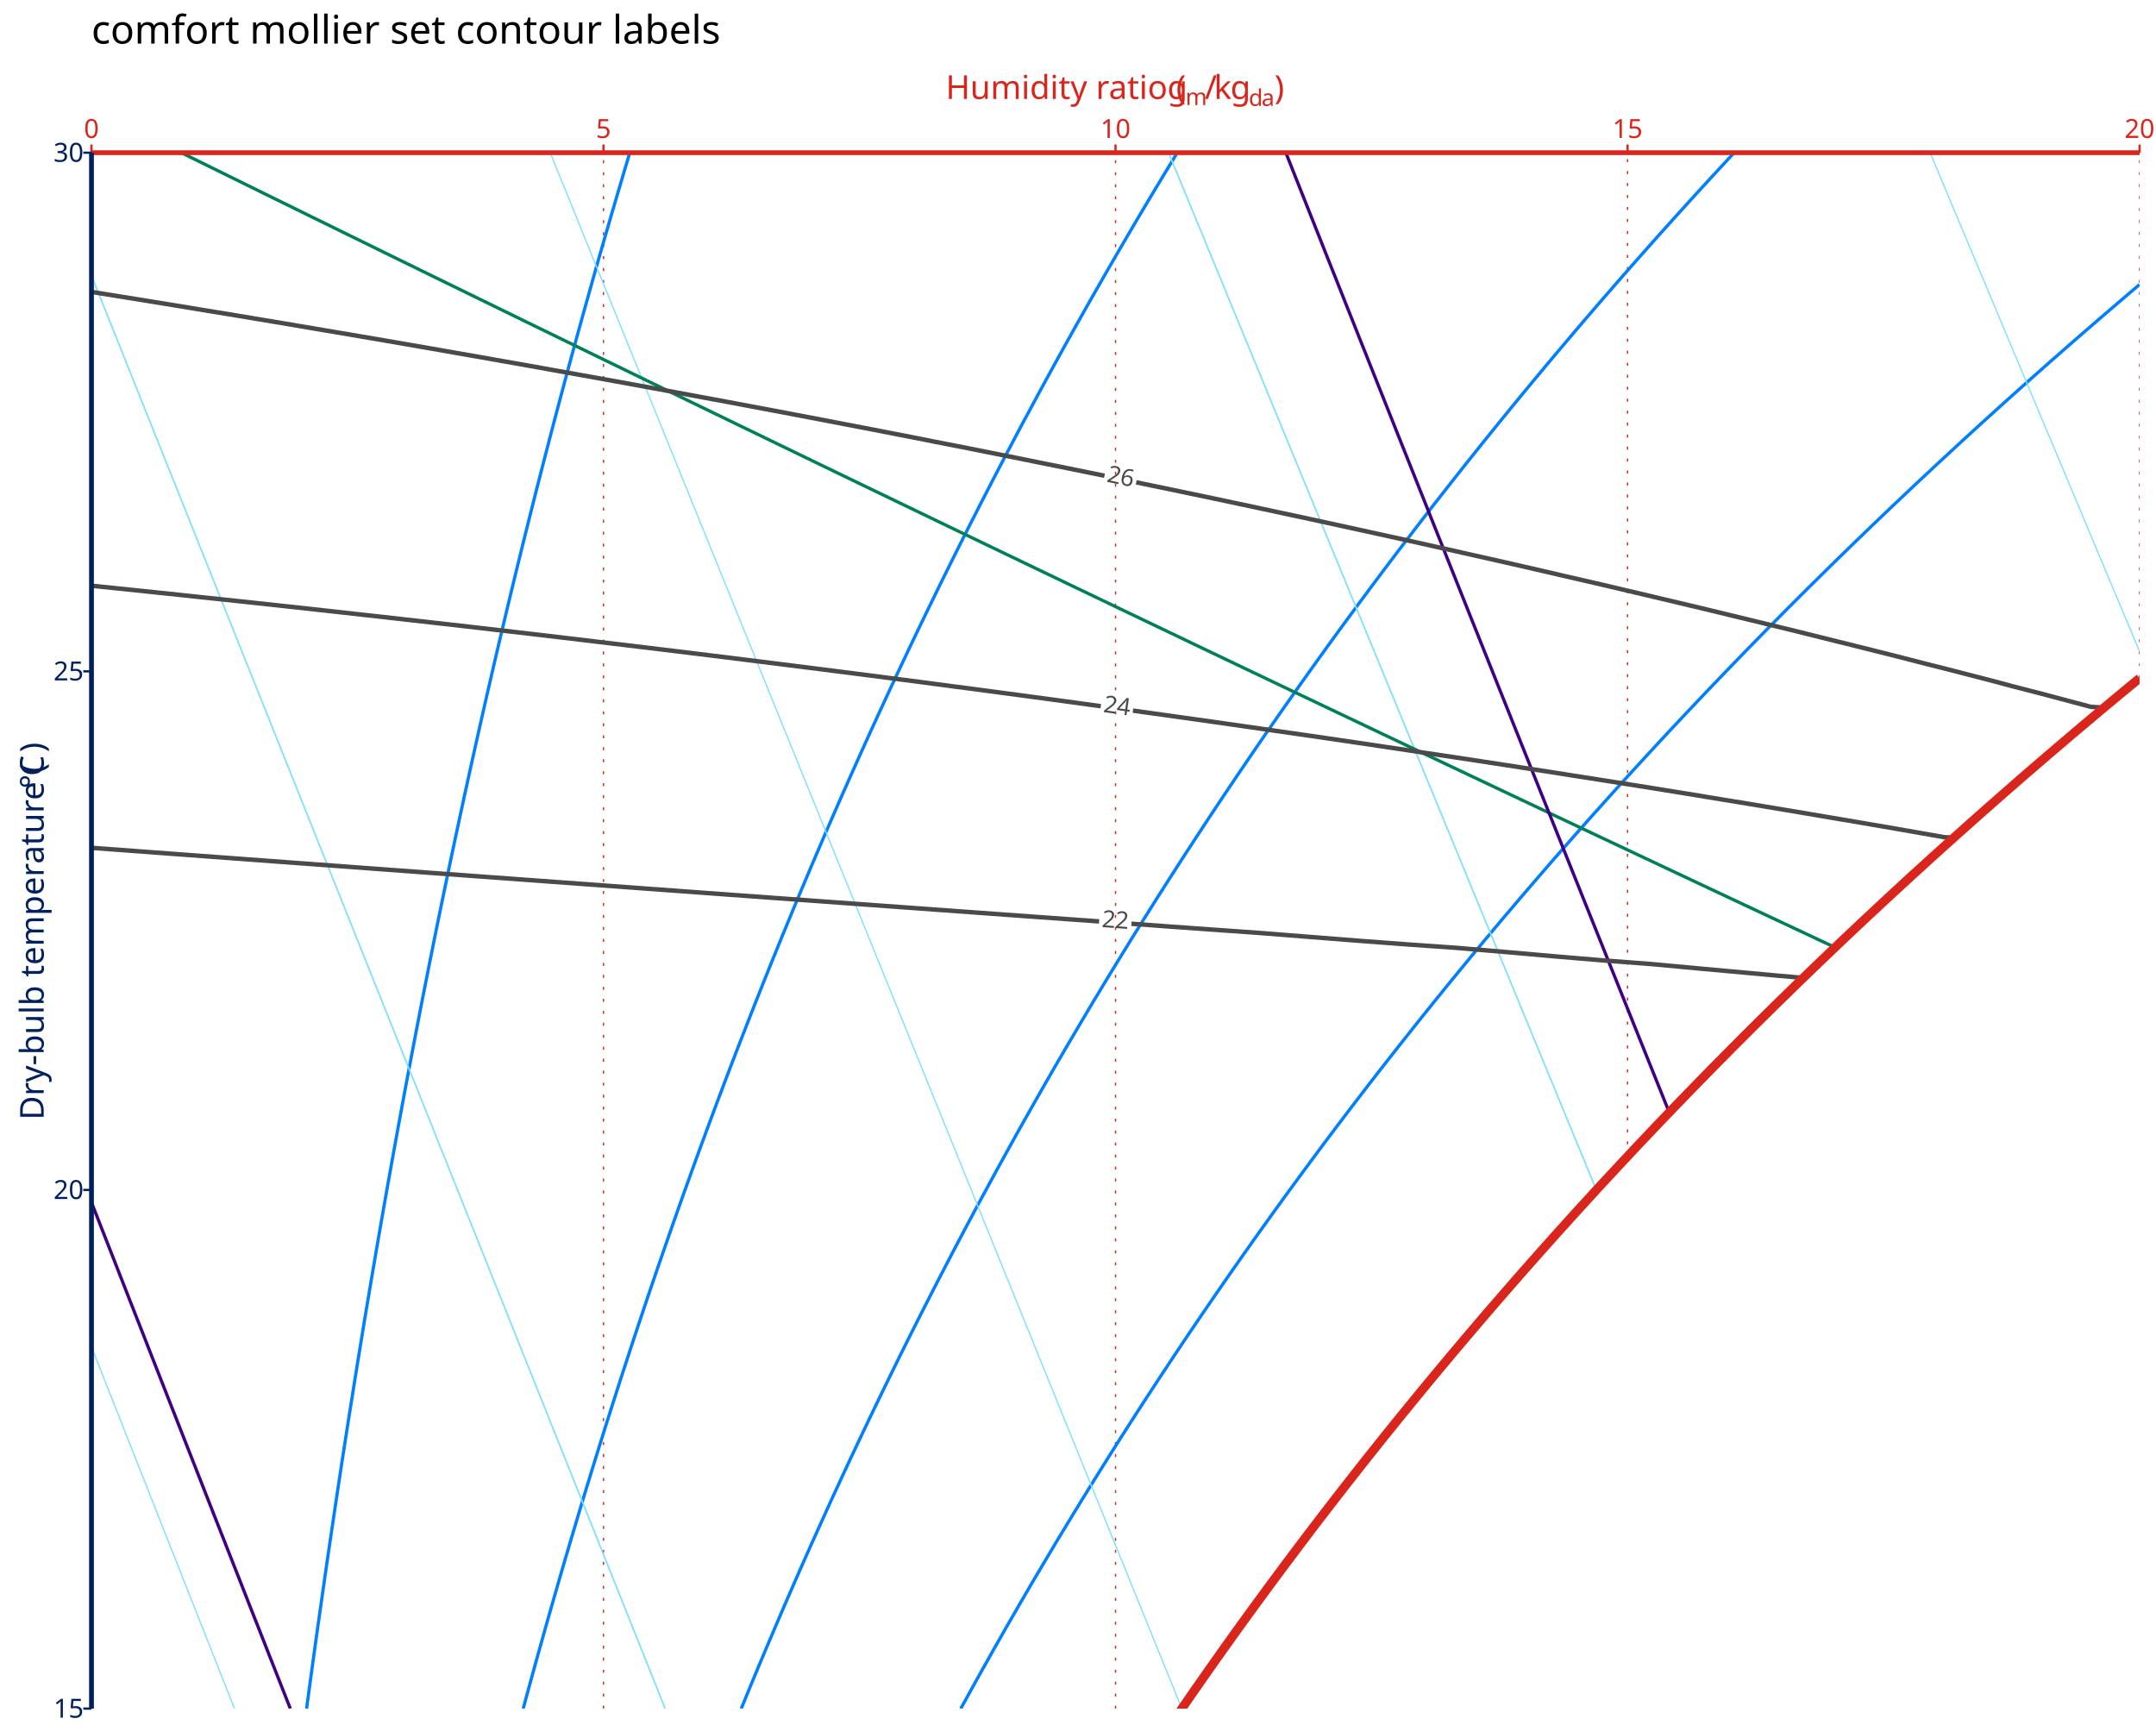
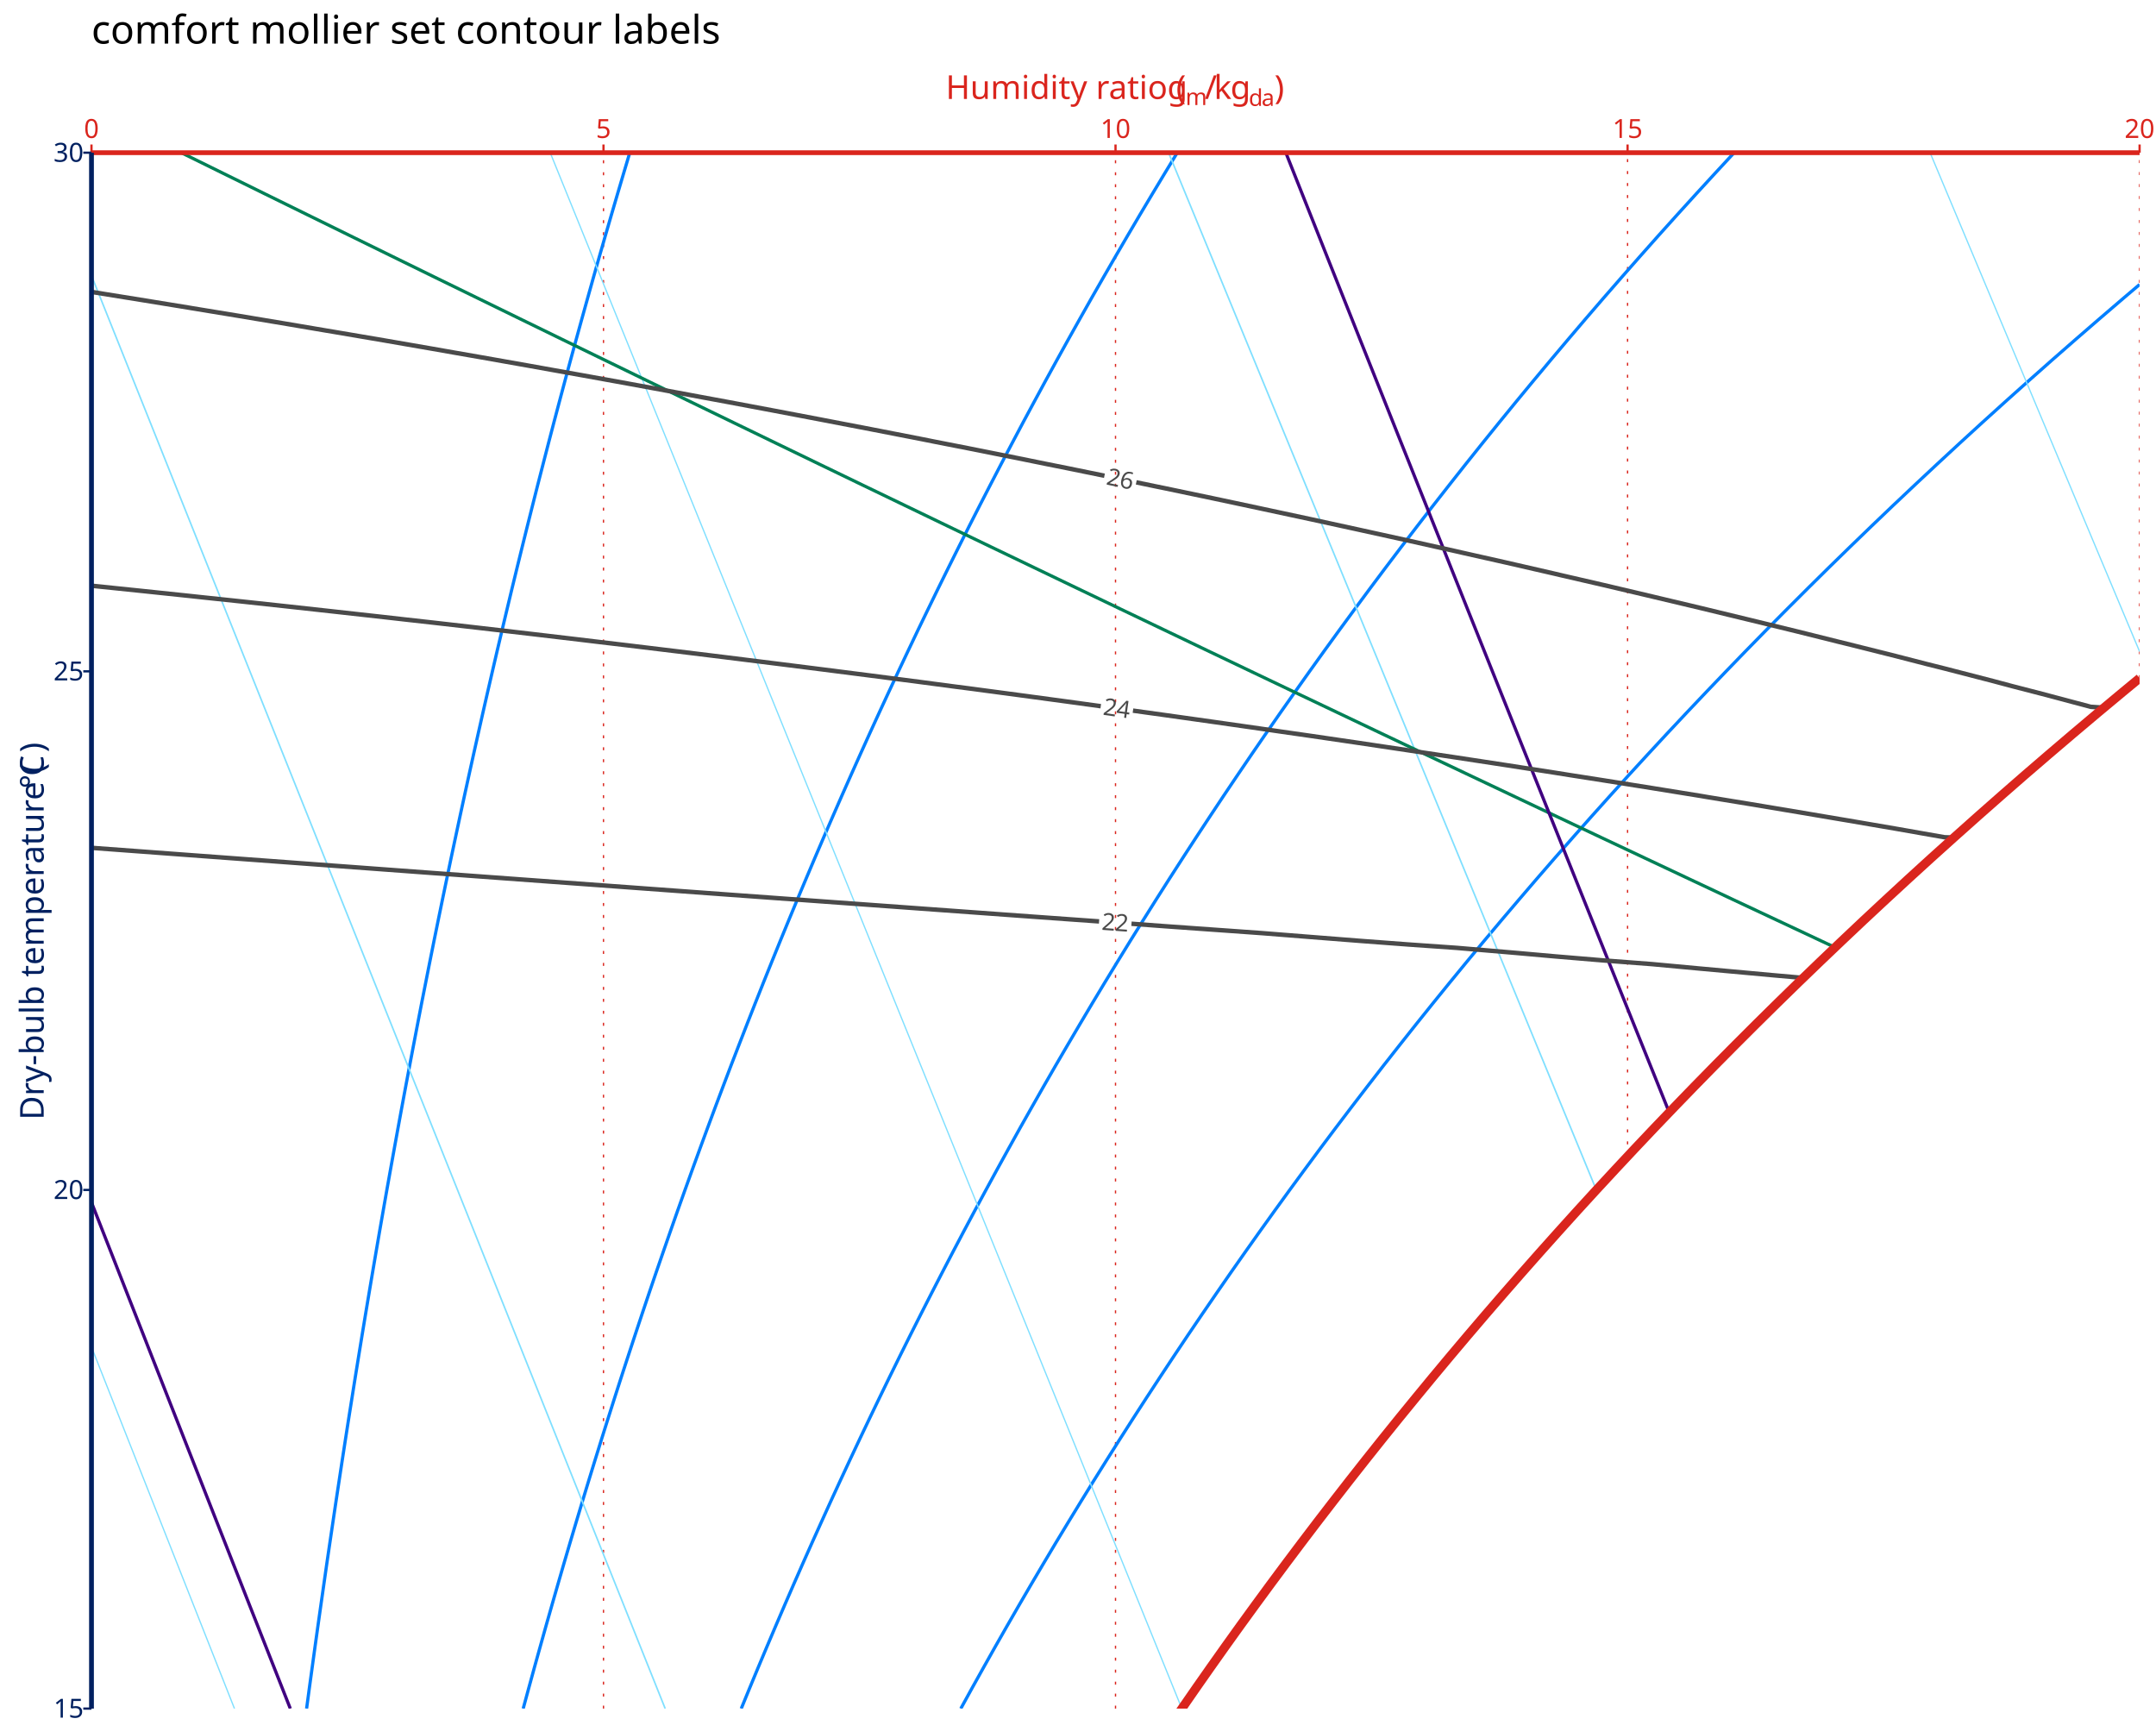
<svg xmlns="http://www.w3.org/2000/svg" class="svglite" data-engine-version="2.0" width="720.00pt" height="576.00pt" viewBox="0 0 720.00 576.00">
  <defs>
    <style type="text/css">
    .svglite line, .svglite polyline, .svglite polygon, .svglite path, .svglite rect, .svglite circle {
      fill: none;
      stroke: #000000;
      stroke-linecap: round;
      stroke-linejoin: round;
      stroke-miterlimit: 10.00;
    }
  </style>
  </defs>
  <rect width="100%" height="100%" style="stroke: none; fill: #FFFFFF;" />
  <defs>
    <clipPath id="cpMC4wMHw3MjAuMDB8MC4wMHw1NzYuMDA=">
      <rect x="0.00" y="0.00" width="720.00" height="576.00" />
    </clipPath>
  </defs>
  <g clip-path="url(#cpMC4wMHw3MjAuMDB8MC4wMHw1NzYuMDA=)">
    <rect x="0" y="0.00" width="720.00" height="576.00" style="stroke-width: 1.07; stroke: #FFFFFF; fill: #FFFFFF;" />
  </g>
  <defs>
    <clipPath id="cpMzAuNTV8NzE0LjUyfDUwLjk5fDU3MC41Mg==">
      <rect x="30.55" y="50.99" width="683.97" height="519.53" />
    </clipPath>
  </defs>
  <g clip-path="url(#cpMzAuNTV8NzE0LjUyfDUwLjk5fDU3MC41Mg==)">
    <rect x="30.55" y="50.99" width="683.97" height="519.53" style="stroke-width: 1.07; stroke: none; fill: #FFFFFF;" />
    <polygon points="30.55,570.52 30.55,50.99 714.52,50.99 714.52,226.45 708.89,231.10 700.58,238.02 692.36,244.95 684.23,251.88 676.19,258.80 668.25,265.73 660.39,272.66 652.62,279.59 644.93,286.51 637.33,293.44 629.82,300.37 622.39,307.29 615.05,314.22 607.78,321.15 600.60,328.07 593.50,335.00 586.48,341.93 579.54,348.86 572.68,355.78 565.89,362.71 559.18,369.64 552.55,376.56 545.99,383.49 539.51,390.42 533.10,397.34 526.76,404.27 520.50,411.20 514.30,418.13 508.18,425.05 502.13,431.98 496.14,438.91 490.23,445.83 484.38,452.76 478.60,459.69 472.89,466.62 467.24,473.54 461.65,480.47 456.13,487.40 450.68,494.32 445.29,501.25 439.95,508.18 434.69,515.10 429.48,522.03 424.33,528.96 419.24,535.89 414.21,542.81 409.24,549.74 404.33,556.67 399.48,563.59 394.68,570.52 389.93,577.45 385.25,584.37 385.25,570.52 " style="stroke-width: 1.07; stroke: none; fill: #FFFFFF;" />
    <polyline points="201.54,570.52 201.54,50.99 " style="stroke-width: 0.43; stroke: #DA251D; stroke-dasharray: 1.00,3.00; stroke-linecap: butt;" />
    <polyline points="372.53,570.52 372.53,50.99 " style="stroke-width: 0.43; stroke: #DA251D; stroke-dasharray: 1.00,3.00; stroke-linecap: butt;" />
    <polyline points="543.53,386.12 543.53,50.99 " style="stroke-width: 0.43; stroke: #DA251D; stroke-dasharray: 1.00,3.00; stroke-linecap: butt;" />
    <polyline points="714.52,226.45 714.52,50.99 " style="stroke-width: 0.43; stroke: #DA251D; stroke-dasharray: 1.00,3.00; stroke-linecap: butt;" />
    <polyline points="210.32,50.99 208.25,57.92 206.20,64.85 204.17,71.77 202.16,78.70 200.17,85.63 198.20,92.56 196.26,99.48 194.33,106.41 192.42,113.34 190.53,120.26 188.66,127.19 186.81,134.12 184.98,141.04 183.17,147.97 181.38,154.90 179.60,161.83 177.85,168.75 176.11,175.68 174.39,182.61 172.69,189.53 171.00,196.46 169.34,203.39 167.69,210.31 166.05,217.24 164.44,224.17 162.84,231.10 161.26,238.02 159.70,244.95 158.15,251.88 156.62,258.80 155.10,265.73 153.60,272.66 152.12,279.59 150.65,286.51 149.20,293.44 147.76,300.37 146.34,307.29 144.93,314.22 143.54,321.15 142.17,328.07 140.80,335.00 139.46,341.93 138.13,348.86 136.81,355.78 135.50,362.71 134.21,369.64 132.94,376.56 131.68,383.49 130.43,390.42 129.19,397.34 127.97,404.27 126.76,411.20 125.57,418.13 124.39,425.05 123.22,431.98 122.06,438.91 120.92,445.83 119.79,452.76 118.67,459.69 117.57,466.62 116.47,473.54 115.39,480.47 114.32,487.40 113.27,494.32 112.22,501.25 111.19,508.18 110.17,515.10 109.15,522.03 108.16,528.96 107.17,535.89 106.19,542.81 105.22,549.74 104.27,556.67 103.32,563.59 102.39,570.52 " style="stroke-width: 1.07; stroke: #007FFF; stroke-linecap: butt;" />
    <polyline points="393.15,50.99 388.94,57.92 384.77,64.85 380.64,71.77 376.56,78.70 372.52,85.63 368.52,92.56 364.56,99.48 360.65,106.41 356.77,113.34 352.94,120.26 349.14,127.19 345.39,134.12 341.67,141.04 338.00,147.97 334.36,154.90 330.76,161.83 327.20,168.75 323.67,175.68 320.19,182.61 316.74,189.53 313.32,196.46 309.95,203.39 306.60,210.31 303.30,217.24 300.03,224.17 296.79,231.10 293.59,238.02 290.42,244.95 287.29,251.88 284.19,258.80 281.12,265.73 278.09,272.66 275.08,279.59 272.11,286.51 269.18,293.44 266.27,300.37 263.40,307.29 260.55,314.22 257.74,321.15 254.96,328.07 252.21,335.00 249.49,341.93 246.80,348.86 244.13,355.78 241.50,362.71 238.89,369.64 236.32,376.56 233.77,383.49 231.25,390.42 228.76,397.34 226.29,404.27 223.86,411.20 221.45,418.13 219.06,425.05 216.70,431.98 214.37,438.91 212.07,445.83 209.79,452.76 207.53,459.69 205.30,466.62 203.10,473.54 200.92,480.47 198.76,487.40 196.63,494.32 194.52,501.25 192.44,508.18 190.38,515.10 188.34,522.03 186.33,528.96 184.34,535.89 182.37,542.81 180.43,549.74 178.50,556.67 176.60,563.59 174.72,570.52 " style="stroke-width: 1.07; stroke: #007FFF; stroke-linecap: butt;" />
    <polyline points="579.12,50.99 572.70,57.92 566.34,64.85 560.05,71.77 553.82,78.70 547.66,85.63 541.57,92.56 535.54,99.48 529.57,106.41 523.67,113.34 517.83,120.26 512.05,127.19 506.33,134.12 500.68,141.04 495.08,147.97 489.54,154.90 484.07,161.83 478.65,168.75 473.29,175.68 467.98,182.61 462.74,189.53 457.55,196.46 452.42,203.39 447.34,210.31 442.31,217.24 437.34,224.17 432.43,231.10 427.56,238.02 422.75,244.95 417.99,251.88 413.29,258.80 408.63,265.73 404.03,272.66 399.47,279.59 394.97,286.51 390.51,293.44 386.10,300.37 381.75,307.29 377.43,314.22 373.17,321.15 368.95,328.07 364.78,335.00 360.66,341.93 356.58,348.86 352.54,355.78 348.55,362.71 344.61,369.64 340.70,376.56 336.85,383.49 333.03,390.42 329.26,397.34 325.52,404.27 321.83,411.20 318.18,418.13 314.58,425.05 311.01,431.98 307.48,438.91 303.99,445.83 300.54,452.76 297.13,459.69 293.76,466.62 290.43,473.54 287.13,480.47 283.87,487.40 280.65,494.32 277.46,501.25 274.32,508.18 271.20,515.10 268.12,522.03 265.08,528.96 262.07,535.89 259.10,542.81 256.16,549.74 253.25,556.67 250.38,563.59 247.54,570.52 " style="stroke-width: 1.07; stroke: #007FFF; stroke-linecap: butt;" />
    <polyline points="714.52,95.00 709.24,99.48 701.16,106.41 693.16,113.34 685.25,120.26 677.43,127.19 669.69,134.12 662.04,141.04 654.47,147.97 646.98,154.90 639.57,161.83 632.24,168.75 624.99,175.68 617.82,182.61 610.73,189.53 603.72,196.46 596.78,203.39 589.92,210.31 583.13,217.24 576.42,224.17 569.78,231.10 563.22,238.02 556.72,244.95 550.30,251.88 543.95,258.80 537.67,265.73 531.45,272.66 525.31,279.59 519.23,286.51 513.22,293.44 507.28,300.37 501.40,307.29 495.59,314.22 489.84,321.15 484.16,328.07 478.54,335.00 472.98,341.93 467.49,348.86 462.05,355.78 456.68,362.71 451.36,369.64 446.11,376.56 440.91,383.49 435.78,390.42 430.70,397.34 425.68,404.27 420.71,411.20 415.80,418.13 410.95,425.05 406.15,431.98 401.40,438.91 396.71,445.83 392.07,452.76 387.49,459.69 382.95,466.62 378.47,473.54 374.04,480.47 369.66,487.40 365.33,494.32 361.05,501.25 356.82,508.18 352.63,515.10 348.50,522.03 344.41,528.96 340.37,535.89 336.38,542.81 332.43,549.74 328.53,556.67 324.67,563.59 320.86,570.52 " style="stroke-width: 1.07; stroke: #007FFF; stroke-linecap: butt;" />
    <polyline points="78.30,570.52 30.55,449.77 " style="stroke-width: 0.43; stroke: #7FDFFF; stroke-linecap: butt;" />
    <polyline points="394.68,570.52 183.75,50.99 " style="stroke-width: 0.43; stroke: #7FDFFF; stroke-linecap: butt;" />
    <polyline points="714.52,217.56 644.56,50.99 " style="stroke-width: 0.43; stroke: #7FDFFF; stroke-linecap: butt;" />
    <polyline points="222.14,570.52 30.55,92.04 " style="stroke-width: 0.53; stroke: #7FDFFF; stroke-linecap: butt;" />
    <polyline points="533.10,397.34 390.25,50.99 " style="stroke-width: 0.53; stroke: #7FDFFF; stroke-linecap: butt;" />
    <polyline points="60.54,50.99 74.61,57.92 88.69,64.85 102.78,71.77 116.90,78.70 131.04,85.63 145.19,92.56 159.37,99.48 173.56,106.41 187.77,113.34 202.00,120.26 216.25,127.19 230.52,134.12 244.80,141.04 259.11,147.97 273.43,154.90 287.78,161.83 302.14,168.75 316.52,175.68 330.93,182.61 345.35,189.53 359.79,196.46 374.25,203.39 388.73,210.31 403.22,217.24 417.74,224.17 432.28,231.10 446.84,238.02 461.41,244.95 476.01,251.88 490.62,258.80 505.26,265.73 519.91,272.66 534.59,279.59 549.28,286.51 564.00,293.44 578.73,300.37 593.49,307.29 608.26,314.22 612.81,316.35 " style="stroke-width: 1.07; stroke: #008056; stroke-linecap: butt;" />
    <polyline points="30.55,401.48 31.64,404.27 34.35,411.20 37.07,418.13 39.78,425.05 42.49,431.98 45.21,438.91 47.93,445.83 50.64,452.76 53.36,459.69 56.08,466.62 58.80,473.54 61.52,480.47 64.24,487.40 66.96,494.32 69.68,501.25 72.40,508.18 75.13,515.10 77.85,522.03 80.58,528.96 83.30,535.89 86.03,542.81 88.76,549.74 91.49,556.67 94.22,563.59 96.95,570.52 " style="stroke-width: 1.07; stroke: #400080; stroke-linecap: butt;" />
    <polyline points="429.41,50.99 432.16,57.92 434.91,64.85 437.66,71.77 440.41,78.70 443.16,85.63 445.92,92.56 448.67,99.48 451.43,106.41 454.18,113.34 456.94,120.26 459.70,127.19 462.46,134.12 465.21,141.04 467.97,147.97 470.74,154.90 473.50,161.83 476.26,168.75 479.02,175.68 481.79,182.61 484.55,189.53 487.32,196.46 490.08,203.39 492.85,210.31 495.62,217.24 498.39,224.17 501.16,231.10 503.93,238.02 506.70,244.95 509.47,251.88 512.24,258.80 515.02,265.73 517.79,272.66 520.57,279.59 523.34,286.51 526.12,293.44 528.90,300.37 531.68,307.29 534.46,314.22 537.24,321.15 540.02,328.07 542.80,335.00 545.58,341.93 548.37,348.86 551.15,355.78 553.94,362.71 556.72,369.64 557.45,371.45 " style="stroke-width: 1.07; stroke: #400080; stroke-linecap: butt;" />
-     <polyline points="30.55,283.10 46.83,284.30 63.12,285.51 79.40,286.71 95.69,287.91 103.55,288.49 111.97,289.11 128.26,290.31 144.54,291.51 160.83,292.70 177.11,293.89 193.40,295.08 204.74,295.91 209.68,296.27 225.97,297.46 242.25,298.65 258.54,299.83 274.82,301.01 291.11,302.19 306.86,303.33 307.39,303.37 323.68,304.55 339.96,305.73 356.25,306.90 367.05,307.67 " style="stroke-width: 1.49; stroke: #4A4A4A; stroke-linecap: butt;" />
-     <polyline points="377.85,308.45 388.82,309.26 405.10,310.42 409.93,310.76 421.39,311.58 437.67,312.87 453.96,314.15 470.24,315.37 486.53,316.51 502.81,317.89 506.21,318.18 519.10,319.33 535.38,320.69 551.67,321.93 567.96,323.44 584.24,324.92 591.62,325.60 600.53,326.39 602.32,326.41 " style="stroke-width: 1.49; stroke: #4A4A4A; stroke-linecap: butt;" />
-     <polyline points="367.61,235.81 356.25,234.25 339.96,232.05 323.68,229.88 317.78,229.12 307.39,227.74 291.11,225.63 274.82,223.55 260.08,221.69 258.54,221.50 242.25,219.47 225.97,217.47 209.68,215.50 199.31,214.27 193.40,213.56 177.11,211.64 160.83,209.75 144.54,207.89 135.23,206.85 128.26,206.06 111.97,204.25 95.69,202.46 79.40,200.70 67.37,199.43 63.12,198.97 46.83,197.26 30.55,195.58 " style="stroke-width: 1.49; stroke: #4A4A4A; stroke-linecap: butt;" />
-     <polyline points="378.35,237.29 388.82,238.74 405.10,241.03 421.39,243.36 425.47,243.96 437.67,245.71 453.96,248.10 470.24,250.53 475.84,251.38 486.53,252.98 502.81,255.46 519.10,257.99 524.18,258.80 535.38,260.55 551.67,263.14 567.96,265.77 570.65,266.23 584.24,268.45 600.53,271.17 615.18,273.65 616.81,273.92 633.10,276.71 649.38,279.57 652.53,279.67 " style="stroke-width: 1.49; stroke: #4A4A4A; stroke-linecap: butt;" />
-     <polyline points="368.84,158.86 356.25,156.29 349.30,154.90 339.96,153.00 323.68,149.75 312.09,147.48 307.39,146.54 291.11,143.37 274.82,140.24 273.85,140.05 258.54,137.14 242.25,134.08 234.39,132.63 225.97,131.06 209.68,128.07 193.87,125.21 193.40,125.13 177.11,122.21 160.83,119.33 151.98,117.79 144.54,116.48 128.26,113.66 111.97,110.89 108.86,110.37 95.69,108.14 79.40,105.42 64.34,102.95 63.12,102.74 46.83,100.09 30.55,97.47 " style="stroke-width: 1.49; stroke: #4A4A4A; stroke-linecap: butt;" />
-     <polyline points="702.62,236.32 698.24,236.02 681.95,231.69 671.99,229.12 665.67,227.43 649.38,223.22 643.27,221.69 633.10,219.07 616.81,214.99 613.87,214.27 600.53,210.94 584.24,206.97 583.74,206.85 567.96,203.03 552.79,199.43 551.67,199.16 535.38,195.32 521.04,192.01 519.10,191.55 502.81,187.81 488.49,184.59 486.53,184.14 470.24,180.49 455.09,177.16 453.96,176.91 437.67,173.36 421.39,169.87 420.80,169.74 405.10,166.40 388.82,162.99 385.53,162.32 379.45,161.06 " style="stroke-width: 1.49; stroke: #4A4A4A; stroke-linecap: butt;" />
-     <text transform="translate(370.12,309.71) rotate(4)" text-anchor="middle" style="font-size: 7.97px; fill: #4A4A4A; font-family: sans;" textLength="4.43px" lengthAdjust="spacingAndGlyphs">2</text>
-     <text transform="translate(374.52,310.03) rotate(4)" text-anchor="middle" style="font-size: 7.97px; fill: #4A4A4A; font-family: sans;" textLength="4.43px" lengthAdjust="spacingAndGlyphs">2</text>
-     <text transform="translate(370.54,238.05) rotate(8)" text-anchor="middle" style="font-size: 7.97px; fill: #4A4A4A; font-family: sans;" textLength="4.43px" lengthAdjust="spacingAndGlyphs">2</text>
-     <text transform="translate(374.92,238.65) rotate(8)" text-anchor="middle" style="font-size: 7.97px; fill: #4A4A4A; font-family: sans;" textLength="4.43px" lengthAdjust="spacingAndGlyphs">4</text>
-     <text transform="translate(371.61,161.29) rotate(12)" text-anchor="middle" style="font-size: 7.97px; fill: #4A4A4A; font-family: sans;" textLength="4.43px" lengthAdjust="spacingAndGlyphs">2</text>
-     <text transform="translate(375.94,162.18) rotate(12)" text-anchor="middle" style="font-size: 7.97px; fill: #4A4A4A; font-family: sans;" textLength="4.43px" lengthAdjust="spacingAndGlyphs">6</text>
+     <polyline points="30.55,283.10 46.83,284.30 63.12,285.51 79.40,286.71 95.69,287.91 103.55,288.49 111.97,289.11 128.26,290.31 144.54,291.51 160.83,292.70 177.11,293.89 193.40,295.08 204.74,295.91 209.68,296.27 225.97,297.46 242.25,298.65 258.54,299.83 274.82,301.01 291.11,302.19 306.86,303.33 307.39,303.37 323.68,304.55 339.96,305.73 356.25,306.90 367.04,307.67 " style="stroke-width: 1.49; stroke: #4A4A4A; stroke-linecap: butt;" />
+     <polyline points="377.86,308.45 388.82,309.26 405.10,310.42 409.93,310.76 421.39,311.58 437.67,312.87 453.96,314.15 470.24,315.37 486.53,316.51 502.81,317.89 506.21,318.18 519.10,319.33 535.38,320.69 551.67,321.93 567.96,323.44 584.24,324.92 591.62,325.60 600.53,326.39 602.32,326.41 " style="stroke-width: 1.49; stroke: #4A4A4A; stroke-linecap: butt;" />
+     <text transform="translate(370.05,310.63) rotate(4)" text-anchor="middle" style="font-size: 7.97px; fill: #4A4A4A; font-family: sans;" textLength="4.43px" lengthAdjust="spacingAndGlyphs">2</text>
+     <text transform="translate(374.46,310.95) rotate(4)" text-anchor="middle" style="font-size: 7.97px; fill: #4A4A4A; font-family: sans;" textLength="4.43px" lengthAdjust="spacingAndGlyphs">2</text>
+     <polyline points="367.60,235.81 356.25,234.25 339.96,232.05 323.68,229.88 317.78,229.12 307.39,227.74 291.11,225.63 274.82,223.55 260.08,221.69 258.54,221.50 242.25,219.47 225.97,217.47 209.68,215.50 199.31,214.27 193.40,213.56 177.11,211.64 160.83,209.75 144.54,207.89 135.23,206.85 128.26,206.06 111.97,204.25 95.69,202.46 79.40,200.70 67.37,199.43 63.12,198.97 46.83,197.26 30.55,195.58 " style="stroke-width: 1.49; stroke: #4A4A4A; stroke-linecap: butt;" />
+     <polyline points="378.36,237.29 388.82,238.74 405.10,241.03 421.39,243.36 425.47,243.96 437.67,245.71 453.96,248.10 470.24,250.53 475.84,251.38 486.53,252.98 502.81,255.46 519.10,257.99 524.18,258.80 535.38,260.55 551.67,263.14 567.96,265.77 570.65,266.23 584.24,268.45 600.53,271.17 615.18,273.65 616.81,273.92 633.10,276.71 649.38,279.57 652.53,279.67 " style="stroke-width: 1.49; stroke: #4A4A4A; stroke-linecap: butt;" />
+     <text transform="translate(370.41,238.96) rotate(8)" text-anchor="middle" style="font-size: 7.97px; fill: #4A4A4A; font-family: sans;" textLength="4.43px" lengthAdjust="spacingAndGlyphs">2</text>
+     <text transform="translate(374.80,239.57) rotate(8)" text-anchor="middle" style="font-size: 7.97px; fill: #4A4A4A; font-family: sans;" textLength="4.43px" lengthAdjust="spacingAndGlyphs">4</text>
+     <polyline points="368.83,158.86 356.25,156.29 349.30,154.90 339.96,153.00 323.68,149.75 312.09,147.48 307.39,146.54 291.11,143.37 274.82,140.24 273.85,140.05 258.54,137.14 242.25,134.08 234.39,132.63 225.97,131.06 209.68,128.07 193.87,125.21 193.40,125.13 177.11,122.21 160.83,119.33 151.98,117.79 144.54,116.48 128.26,113.66 111.97,110.89 108.86,110.37 95.69,108.14 79.40,105.42 64.34,102.95 63.12,102.74 46.83,100.09 30.55,97.47 " style="stroke-width: 1.49; stroke: #4A4A4A; stroke-linecap: butt;" />
+     <polyline points="702.62,236.32 698.24,236.02 681.95,231.69 671.99,229.12 665.67,227.43 649.38,223.22 643.27,221.69 633.10,219.07 616.81,214.99 613.87,214.27 600.53,210.94 584.24,206.97 583.74,206.85 567.96,203.03 552.79,199.43 551.67,199.16 535.38,195.32 521.04,192.01 519.10,191.55 502.81,187.81 488.49,184.59 486.53,184.14 470.24,180.49 455.09,177.16 453.96,176.91 437.67,173.36 421.39,169.87 420.80,169.74 405.10,166.40 388.82,162.99 385.53,162.32 379.46,161.06 " style="stroke-width: 1.49; stroke: #4A4A4A; stroke-linecap: butt;" />
+     <text transform="translate(371.42,162.19) rotate(12)" text-anchor="middle" style="font-size: 7.97px; fill: #4A4A4A; font-family: sans;" textLength="4.43px" lengthAdjust="spacingAndGlyphs">2</text>
+     <text transform="translate(375.76,163.09) rotate(12)" text-anchor="middle" style="font-size: 7.97px; fill: #4A4A4A; font-family: sans;" textLength="4.43px" lengthAdjust="spacingAndGlyphs">6</text>
    <polyline points="385.25,584.37 389.93,577.45 394.68,570.52 399.48,563.59 404.33,556.67 409.24,549.74 414.21,542.81 419.24,535.89 424.33,528.96 429.48,522.03 434.69,515.10 439.95,508.18 445.29,501.25 450.68,494.32 456.13,487.40 461.65,480.47 467.24,473.54 472.89,466.62 478.60,459.69 484.38,452.76 490.23,445.83 496.14,438.91 502.13,431.98 508.18,425.05 514.30,418.13 520.50,411.20 526.76,404.27 533.10,397.34 539.51,390.42 545.99,383.49 552.55,376.56 559.18,369.64 565.89,362.71 572.68,355.78 579.54,348.86 586.48,341.93 593.50,335.00 600.60,328.07 607.78,321.15 615.05,314.22 622.39,307.29 629.82,300.37 637.33,293.44 644.93,286.51 652.62,279.59 660.39,272.66 668.25,265.73 676.19,258.80 684.23,251.88 692.36,244.95 700.58,238.02 708.89,231.10 714.52,226.45 " style="stroke-width: 2.99; stroke: #DA251D; stroke-linecap: butt;" />
  </g>
  <g clip-path="url(#cpMC4wMHw3MjAuMDB8MC4wMHw1NzYuMDA=)">
    <polyline points="30.55,50.99 714.52,50.99 " style="stroke-width: 1.60; stroke: #DA251D; stroke-linecap: butt;" />
    <polyline points="30.55,48.25 30.55,50.99 " style="stroke-width: 0.75; stroke: #DA251D; stroke-linecap: butt;" />
    <polyline points="201.54,48.25 201.54,50.99 " style="stroke-width: 0.75; stroke: #DA251D; stroke-linecap: butt;" />
    <polyline points="372.53,48.25 372.53,50.99 " style="stroke-width: 0.75; stroke: #DA251D; stroke-linecap: butt;" />
    <polyline points="543.53,48.25 543.53,50.99 " style="stroke-width: 0.75; stroke: #DA251D; stroke-linecap: butt;" />
    <polyline points="714.52,48.25 714.52,50.99 " style="stroke-width: 0.75; stroke: #DA251D; stroke-linecap: butt;" />
    <text x="30.55" y="46.06" text-anchor="middle" style="font-size: 8.80px; fill: #DA251D; font-family: sans;" textLength="4.89px" lengthAdjust="spacingAndGlyphs">0</text>
    <text x="201.54" y="46.06" text-anchor="middle" style="font-size: 8.80px; fill: #DA251D; font-family: sans;" textLength="4.89px" lengthAdjust="spacingAndGlyphs">5</text>
    <text x="372.53" y="46.06" text-anchor="middle" style="font-size: 8.80px; fill: #DA251D; font-family: sans;" textLength="9.79px" lengthAdjust="spacingAndGlyphs">10</text>
    <text x="543.53" y="46.06" text-anchor="middle" style="font-size: 8.80px; fill: #DA251D; font-family: sans;" textLength="9.79px" lengthAdjust="spacingAndGlyphs">15</text>
    <text x="714.52" y="46.06" text-anchor="middle" style="font-size: 8.80px; fill: #DA251D; font-family: sans;" textLength="9.79px" lengthAdjust="spacingAndGlyphs">20</text>
    <polyline points="30.55,570.52 30.55,50.99 " style="stroke-width: 1.60; stroke: #002060; stroke-linecap: butt;" />
    <text x="22.91" y="573.55" text-anchor="middle" style="font-size: 8.80px; fill: #002060; font-family: sans;" textLength="9.79px" lengthAdjust="spacingAndGlyphs">15</text>
    <text x="22.91" y="400.37" text-anchor="middle" style="font-size: 8.80px; fill: #002060; font-family: sans;" textLength="9.79px" lengthAdjust="spacingAndGlyphs">20</text>
    <text x="22.91" y="227.20" text-anchor="middle" style="font-size: 8.80px; fill: #002060; font-family: sans;" textLength="9.79px" lengthAdjust="spacingAndGlyphs">25</text>
    <text x="22.91" y="54.02" text-anchor="middle" style="font-size: 8.80px; fill: #002060; font-family: sans;" textLength="9.79px" lengthAdjust="spacingAndGlyphs">30</text>
    <polyline points="27.81,570.52 30.55,570.52 " style="stroke-width: 0.75; stroke: #002060; stroke-linecap: butt;" />
    <polyline points="27.81,397.34 30.55,397.34 " style="stroke-width: 0.75; stroke: #002060; stroke-linecap: butt;" />
    <polyline points="27.81,224.17 30.55,224.17 " style="stroke-width: 0.75; stroke: #002060; stroke-linecap: butt;" />
    <polyline points="27.81,50.99 30.55,50.99 " style="stroke-width: 0.75; stroke: #002060; stroke-linecap: butt;" />
    <text x="315.83" y="33.04" style="font-size: 11.00px; fill: #DA251D; font-family: sans;" textLength="73.97px" lengthAdjust="spacingAndGlyphs">Humidity ratio (</text>
    <text x="389.80" y="33.04" style="font-size: 11.00px; fill: #DA251D; font-family: sans;" textLength="6.12px" lengthAdjust="spacingAndGlyphs">g</text>
    <text x="395.91" y="35.07" style="font-size: 7.70px; fill: #DA251D; font-family: sans;" textLength="6.42px" lengthAdjust="spacingAndGlyphs">m</text>
    <text x="402.33" y="33.04" style="font-size: 11.00px; fill: #DA251D; font-family: sans;" textLength="3.06px" lengthAdjust="spacingAndGlyphs">/</text>
    <text x="405.39" y="33.04" style="font-size: 11.00px; fill: #DA251D; font-family: sans;" textLength="5.50px" lengthAdjust="spacingAndGlyphs">k</text>
    <text x="410.89" y="33.04" style="font-size: 11.00px; fill: #DA251D; font-family: sans;" textLength="6.12px" lengthAdjust="spacingAndGlyphs">g</text>
    <text x="417.01" y="35.36" style="font-size: 7.70px; fill: #DA251D; font-family: sans;" textLength="4.28px" lengthAdjust="spacingAndGlyphs">d</text>
    <text x="421.29" y="35.36" style="font-size: 7.70px; fill: #DA251D; font-family: sans;" textLength="4.28px" lengthAdjust="spacingAndGlyphs">a</text>
    <text x="425.58" y="33.04" style="font-size: 11.00px; fill: #DA251D; font-family: sans;" textLength="3.66px" lengthAdjust="spacingAndGlyphs">)</text>
    <text transform="translate(14.59,373.96) rotate(-90)" style="font-size: 11.00px; fill: #002060; font-family: sans;" textLength="110.66px" lengthAdjust="spacingAndGlyphs">Dry-bulb temperature (</text>
    <text transform="translate(14.59,263.30) rotate(-90)" style="font-size: 11.00px; fill: #002060; font-family: sans;" textLength="4.14px" lengthAdjust="spacingAndGlyphs">°</text>
    <text transform="translate(14.59,259.16) rotate(-90)" style="font-size: 11.00px; fill: #002060; font-family: sans;" textLength="7.95px" lengthAdjust="spacingAndGlyphs">C</text>
    <text transform="translate(14.59,251.21) rotate(-90)" style="font-size: 11.00px; fill: #002060; font-family: sans;" textLength="3.66px" lengthAdjust="spacingAndGlyphs">)</text>
    <text x="30.55" y="14.56" style="font-size: 13.20px; font-family: sans;" textLength="193.70px" lengthAdjust="spacingAndGlyphs">comfort mollier set contour labels</text>
  </g>
</svg>
